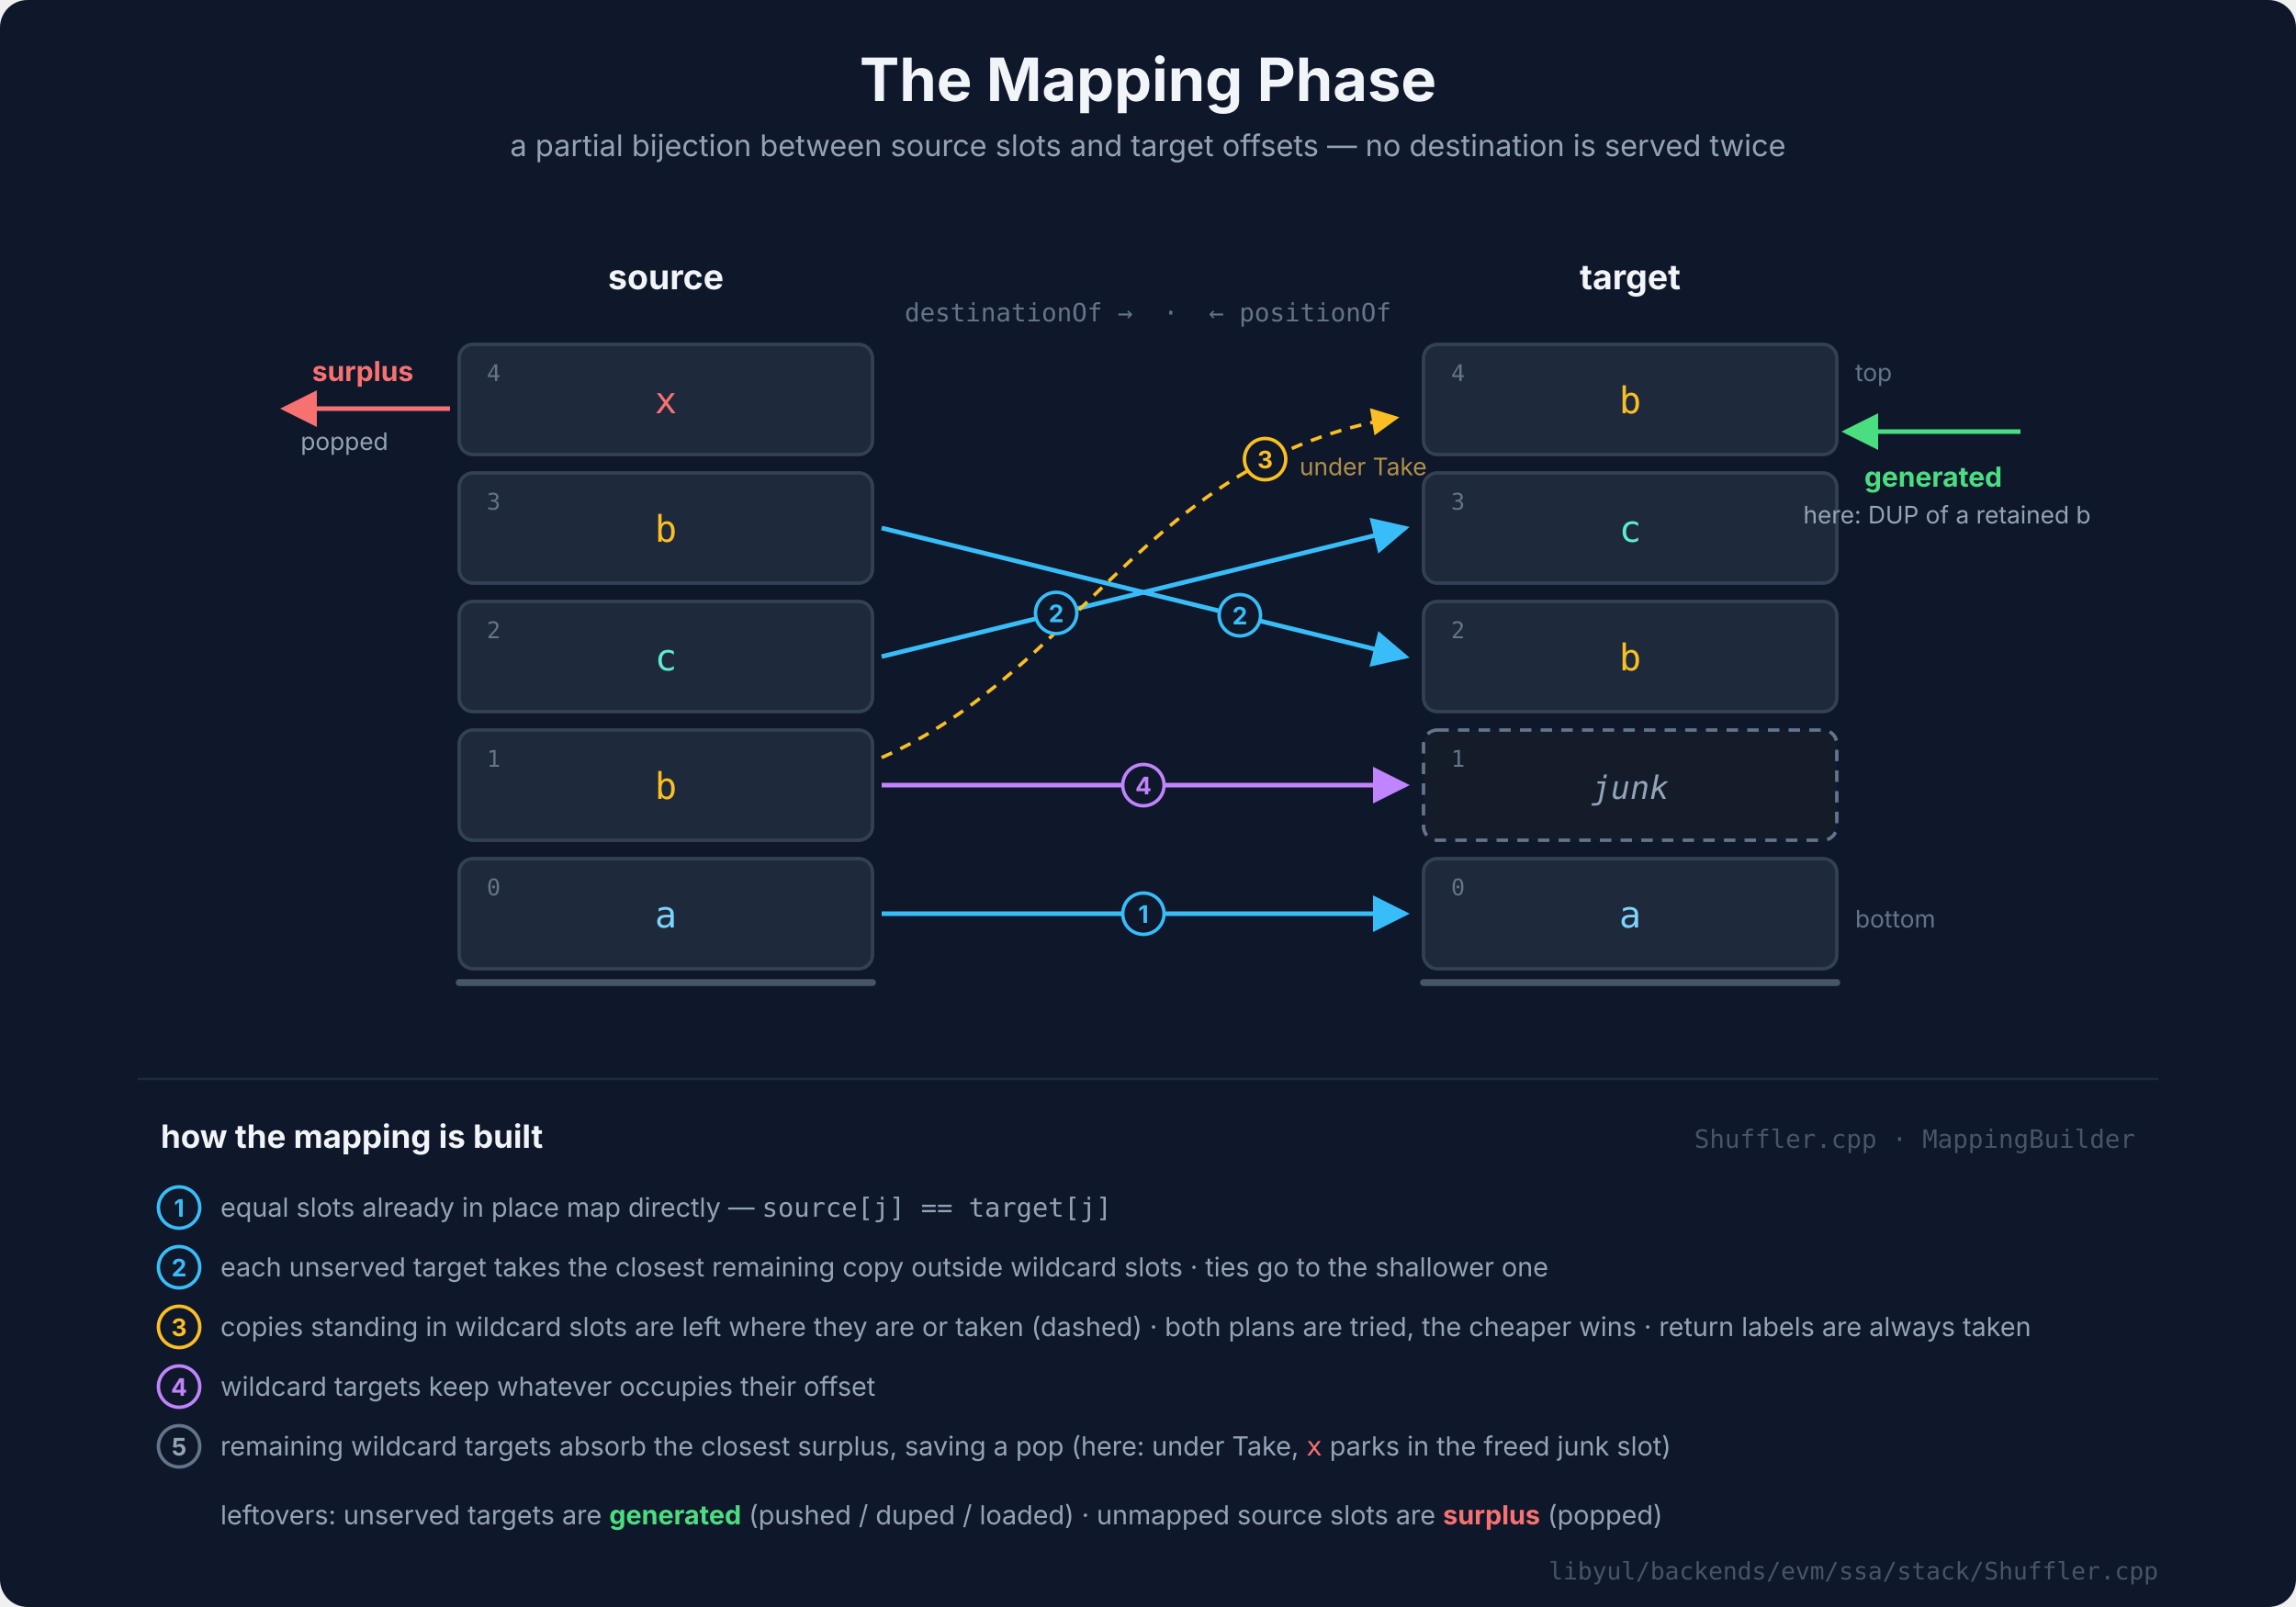
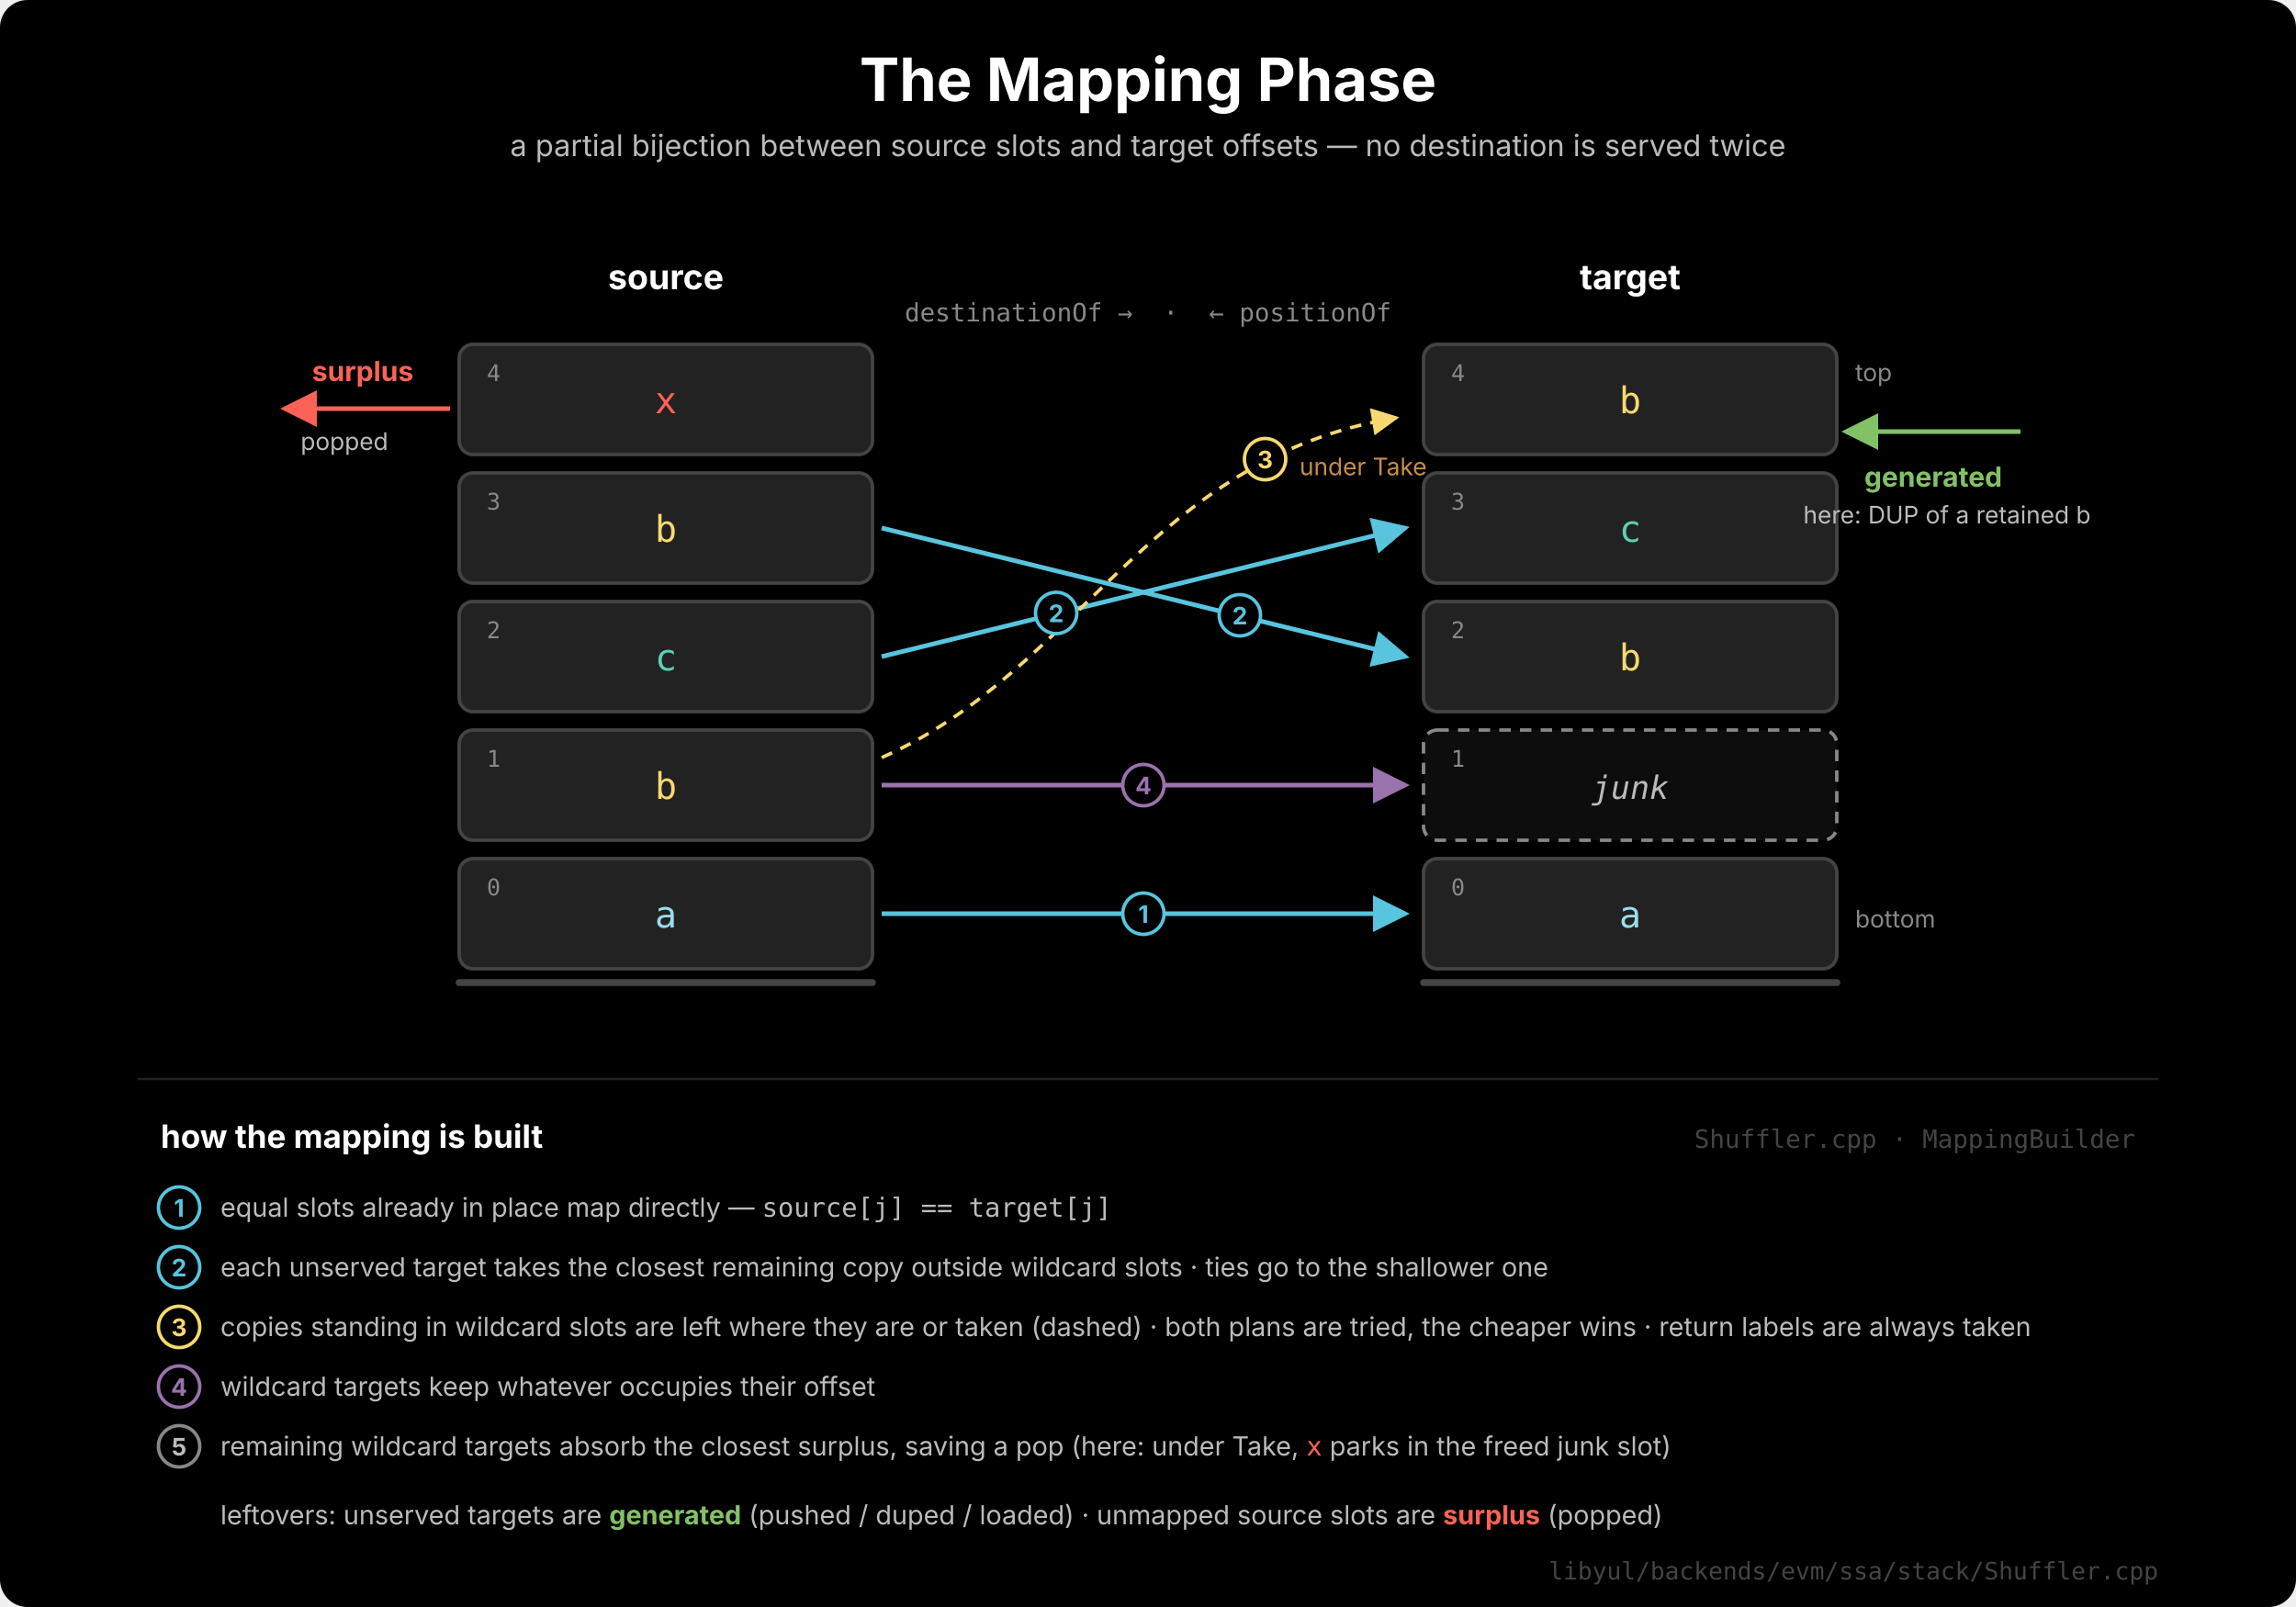
<svg xmlns="http://www.w3.org/2000/svg" width="1000" height="700" viewBox="0 0 1000 700" font-family="system-ui, -apple-system, 'Segoe UI', sans-serif">
  <defs>
    <marker id="arrBlue" viewBox="0 0 8 8" markerWidth="8" markerHeight="8" refX="7" refY="4" orient="auto-start-reverse">
-       <path d="M0,0 L8,4 L0,8 z" fill="#38bdf8" />
+       <path d="M0,0 L8,4 L0,8 z" fill="#58c4dd" />
    </marker>
    <marker id="arrViolet" viewBox="0 0 8 8" markerWidth="8" markerHeight="8" refX="7" refY="4" orient="auto-start-reverse">
-       <path d="M0,0 L8,4 L0,8 z" fill="#c084fc" />
+       <path d="M0,0 L8,4 L0,8 z" fill="#9a72ac" />
    </marker>
    <marker id="arrAmber" viewBox="0 0 8 8" markerWidth="8" markerHeight="8" refX="7" refY="4" orient="auto-start-reverse">
-       <path d="M0,0 L8,4 L0,8 z" fill="#fbbf24" />
+       <path d="M0,0 L8,4 L0,8 z" fill="#f7d96f" />
    </marker>
    <marker id="arrRed" viewBox="0 0 8 8" markerWidth="8" markerHeight="8" refX="7" refY="4" orient="auto-start-reverse">
-       <path d="M0,0 L8,4 L0,8 z" fill="#f87171" />
+       <path d="M0,0 L8,4 L0,8 z" fill="#fc6255" />
    </marker>
    <marker id="arrGreen" viewBox="0 0 8 8" markerWidth="8" markerHeight="8" refX="7" refY="4" orient="auto-start-reverse">
-       <path d="M0,0 L8,4 L0,8 z" fill="#4ade80" />
+       <path d="M0,0 L8,4 L0,8 z" fill="#83c167" />
    </marker>
  </defs>
-   <rect width="1000" height="700" rx="12" fill="#0f172a" />
-   <text x="500" y="44" text-anchor="middle" font-size="26" font-weight="700" fill="#f1f5f9">The Mapping Phase</text>
-   <text x="500" y="68" text-anchor="middle" font-size="13" fill="#94a3b8">a partial bijection between source slots and target offsets — no destination is served twice</text>
-   <text x="290" y="126" text-anchor="middle" font-size="15" font-weight="700" fill="#f1f5f9">source</text>
-   <text x="710" y="126" text-anchor="middle" font-size="15" font-weight="700" fill="#f1f5f9">target</text>
-   <text x="500" y="140" text-anchor="middle" font-size="11" font-family="ui-monospace, 'SF Mono', Menlo, monospace" fill="#64748b">destinationOf →  ·  ← positionOf</text>
+   <rect width="1000" height="700" rx="12" fill="#000000" />
+   <text x="500" y="44" text-anchor="middle" font-size="26" font-weight="700" fill="#ffffff">The Mapping Phase</text>
+   <text x="500" y="68" text-anchor="middle" font-size="13" fill="#bbbbbb">a partial bijection between source slots and target offsets — no destination is served twice</text>
+   <text x="290" y="126" text-anchor="middle" font-size="15" font-weight="700" fill="#ffffff">source</text>
+   <text x="710" y="126" text-anchor="middle" font-size="15" font-weight="700" fill="#ffffff">target</text>
+   <text x="500" y="140" text-anchor="middle" font-size="11" font-family="ui-monospace, 'SF Mono', Menlo, monospace" fill="#888888">destinationOf →  ·  ← positionOf</text>
  <g>
-     <rect x="200" y="150" width="180" height="48" rx="6" fill="#1e293b" stroke="#334155" stroke-width="1.5" />
-     <rect x="200" y="206" width="180" height="48" rx="6" fill="#1e293b" stroke="#334155" stroke-width="1.5" />
-     <rect x="200" y="262" width="180" height="48" rx="6" fill="#1e293b" stroke="#334155" stroke-width="1.5" />
-     <rect x="200" y="318" width="180" height="48" rx="6" fill="#1e293b" stroke="#334155" stroke-width="1.5" />
-     <rect x="200" y="374" width="180" height="48" rx="6" fill="#1e293b" stroke="#334155" stroke-width="1.5" />
+     <rect x="200" y="150" width="180" height="48" rx="6" fill="#222222" stroke="#444444" stroke-width="1.5" />
+     <rect x="200" y="206" width="180" height="48" rx="6" fill="#222222" stroke="#444444" stroke-width="1.5" />
+     <rect x="200" y="262" width="180" height="48" rx="6" fill="#222222" stroke="#444444" stroke-width="1.5" />
+     <rect x="200" y="318" width="180" height="48" rx="6" fill="#222222" stroke="#444444" stroke-width="1.5" />
+     <rect x="200" y="374" width="180" height="48" rx="6" fill="#222222" stroke="#444444" stroke-width="1.5" />
  </g>
  <g font-family="ui-monospace, 'SF Mono', Menlo, monospace" font-size="16" text-anchor="middle">
-     <text x="290" y="180" fill="#f87171">x</text>
-     <text x="290" y="236" fill="#fbbf24">b</text>
-     <text x="290" y="292" fill="#5eead4">c</text>
-     <text x="290" y="348" fill="#fbbf24">b</text>
-     <text x="290" y="404" fill="#7dd3fc">a</text>
+     <text x="290" y="180" fill="#fc6255">x</text>
+     <text x="290" y="236" fill="#f7d96f">b</text>
+     <text x="290" y="292" fill="#5cd0b3">c</text>
+     <text x="290" y="348" fill="#f7d96f">b</text>
+     <text x="290" y="404" fill="#9cdceb">a</text>
  </g>
-   <g font-size="10" fill="#64748b" font-family="ui-monospace, 'SF Mono', Menlo, monospace">
+   <g font-size="10" fill="#888888" font-family="ui-monospace, 'SF Mono', Menlo, monospace">
    <text x="212" y="166">4</text>
    <text x="212" y="222">3</text>
    <text x="212" y="278">2</text>
    <text x="212" y="334">1</text>
    <text x="212" y="390">0</text>
  </g>
  <g>
-     <rect x="620" y="150" width="180" height="48" rx="6" fill="#1e293b" stroke="#334155" stroke-width="1.5" />
-     <rect x="620" y="206" width="180" height="48" rx="6" fill="#1e293b" stroke="#334155" stroke-width="1.5" />
-     <rect x="620" y="262" width="180" height="48" rx="6" fill="#1e293b" stroke="#334155" stroke-width="1.5" />
-     <rect x="620" y="318" width="180" height="48" rx="6" fill="#141c2a" stroke="#64748b" stroke-width="1.5" stroke-dasharray="5 4" />
-     <rect x="620" y="374" width="180" height="48" rx="6" fill="#1e293b" stroke="#334155" stroke-width="1.5" />
+     <rect x="620" y="150" width="180" height="48" rx="6" fill="#222222" stroke="#444444" stroke-width="1.5" />
+     <rect x="620" y="206" width="180" height="48" rx="6" fill="#222222" stroke="#444444" stroke-width="1.5" />
+     <rect x="620" y="262" width="180" height="48" rx="6" fill="#222222" stroke="#444444" stroke-width="1.5" />
+     <rect x="620" y="318" width="180" height="48" rx="6" fill="#0d0d0d" stroke="#888888" stroke-width="1.5" stroke-dasharray="5 4" />
+     <rect x="620" y="374" width="180" height="48" rx="6" fill="#222222" stroke="#444444" stroke-width="1.5" />
  </g>
  <g font-family="ui-monospace, 'SF Mono', Menlo, monospace" font-size="16" text-anchor="middle">
-     <text x="710" y="180" fill="#fbbf24">b</text>
-     <text x="710" y="236" fill="#5eead4">c</text>
-     <text x="710" y="292" fill="#fbbf24">b</text>
-     <text x="710" y="348" fill="#94a3b8" font-style="italic" font-size="14">junk</text>
-     <text x="710" y="404" fill="#7dd3fc">a</text>
+     <text x="710" y="180" fill="#f7d96f">b</text>
+     <text x="710" y="236" fill="#5cd0b3">c</text>
+     <text x="710" y="292" fill="#f7d96f">b</text>
+     <text x="710" y="348" fill="#bbbbbb" font-style="italic" font-size="14">junk</text>
+     <text x="710" y="404" fill="#9cdceb">a</text>
  </g>
-   <g font-size="10" fill="#64748b" font-family="ui-monospace, 'SF Mono', Menlo, monospace">
+   <g font-size="10" fill="#888888" font-family="ui-monospace, 'SF Mono', Menlo, monospace">
    <text x="632" y="166">4</text>
    <text x="632" y="222">3</text>
    <text x="632" y="278">2</text>
    <text x="632" y="334">1</text>
    <text x="632" y="390">0</text>
  </g>
-   <text x="808" y="166" font-size="10.5" fill="#64748b">top</text>
-   <text x="808" y="404" font-size="10.5" fill="#64748b">bottom</text>
-   <line x1="200" y1="428" x2="380" y2="428" stroke="#475569" stroke-width="3" stroke-linecap="round" />
-   <line x1="620" y1="428" x2="800" y2="428" stroke="#475569" stroke-width="3" stroke-linecap="round" />
-   <line x1="384" y1="398" x2="612" y2="398" stroke="#38bdf8" stroke-width="2" marker-end="url(#arrBlue)" />
-   <line x1="384" y1="230" x2="612" y2="286" stroke="#38bdf8" stroke-width="2" marker-end="url(#arrBlue)" />
-   <line x1="384" y1="286" x2="612" y2="230" stroke="#38bdf8" stroke-width="2" marker-end="url(#arrBlue)" />
-   <line x1="384" y1="342" x2="612" y2="342" stroke="#c084fc" stroke-width="2" marker-end="url(#arrViolet)" />
-   <path d="M 384 330 C 470 292, 500 200, 608 182" fill="none" stroke="#fbbf24" stroke-width="1.5" stroke-dasharray="5 4" marker-end="url(#arrAmber)" />
+   <text x="808" y="166" font-size="10.5" fill="#888888">top</text>
+   <text x="808" y="404" font-size="10.5" fill="#888888">bottom</text>
+   <line x1="200" y1="428" x2="380" y2="428" stroke="#444444" stroke-width="3" stroke-linecap="round" />
+   <line x1="620" y1="428" x2="800" y2="428" stroke="#444444" stroke-width="3" stroke-linecap="round" />
+   <line x1="384" y1="398" x2="612" y2="398" stroke="#58c4dd" stroke-width="2" marker-end="url(#arrBlue)" />
+   <line x1="384" y1="230" x2="612" y2="286" stroke="#58c4dd" stroke-width="2" marker-end="url(#arrBlue)" />
+   <line x1="384" y1="286" x2="612" y2="230" stroke="#58c4dd" stroke-width="2" marker-end="url(#arrBlue)" />
+   <line x1="384" y1="342" x2="612" y2="342" stroke="#9a72ac" stroke-width="2" marker-end="url(#arrViolet)" />
+   <path d="M 384 330 C 470 292, 500 200, 608 182" fill="none" stroke="#f7d96f" stroke-width="1.5" stroke-dasharray="5 4" marker-end="url(#arrAmber)" />
  <g font-size="10.5" font-weight="700" text-anchor="middle">
-     <circle cx="498" cy="398" r="9" fill="#0f172a" stroke="#38bdf8" stroke-width="1.5" />
-     <text x="498" y="402" fill="#38bdf8">1</text>
-     <circle cx="460" cy="267" r="9" fill="#0f172a" stroke="#38bdf8" stroke-width="1.5" />
-     <text x="460" y="271" fill="#38bdf8">2</text>
-     <circle cx="540" cy="268" r="9" fill="#0f172a" stroke="#38bdf8" stroke-width="1.5" />
-     <text x="540" y="272" fill="#38bdf8">2</text>
-     <circle cx="498" cy="342" r="9" fill="#0f172a" stroke="#c084fc" stroke-width="1.5" />
-     <text x="498" y="346" fill="#c084fc">4</text>
-     <circle cx="551" cy="200" r="9" fill="#0f172a" stroke="#fbbf24" stroke-width="1.5" />
-     <text x="551" y="204" fill="#fbbf24">3</text>
+     <circle cx="498" cy="398" r="9" fill="#000000" stroke="#58c4dd" stroke-width="1.5" />
+     <text x="498" y="402" fill="#58c4dd">1</text>
+     <circle cx="460" cy="267" r="9" fill="#000000" stroke="#58c4dd" stroke-width="1.5" />
+     <text x="460" y="271" fill="#58c4dd">2</text>
+     <circle cx="540" cy="268" r="9" fill="#000000" stroke="#58c4dd" stroke-width="1.5" />
+     <text x="540" y="272" fill="#58c4dd">2</text>
+     <circle cx="498" cy="342" r="9" fill="#000000" stroke="#9a72ac" stroke-width="1.5" />
+     <text x="498" y="346" fill="#9a72ac">4</text>
+     <circle cx="551" cy="200" r="9" fill="#000000" stroke="#f7d96f" stroke-width="1.5" />
+     <text x="551" y="204" fill="#f7d96f">3</text>
  </g>
-   <text x="566" y="207" font-size="10.5" fill="#b0904a">under Take</text>
-   <line x1="196" y1="178" x2="124" y2="178" stroke="#f87171" stroke-width="2" marker-end="url(#arrRed)" />
-   <text x="158" y="166" text-anchor="middle" font-size="12" font-weight="700" fill="#f87171">surplus</text>
-   <text x="150" y="196" text-anchor="middle" font-size="10.5" fill="#94a3b8">popped</text>
-   <line x1="880" y1="188" x2="804" y2="188" stroke="#4ade80" stroke-width="2" marker-end="url(#arrGreen)" />
-   <text x="842" y="212" text-anchor="middle" font-size="12" font-weight="700" fill="#4ade80">generated</text>
-   <text x="848" y="228" text-anchor="middle" font-size="10.5" fill="#94a3b8">here: DUP of a retained b</text>
-   <line x1="60" y1="470" x2="940" y2="470" stroke="#1e293b" stroke-width="1" />
-   <text x="70" y="500" font-size="14" font-weight="700" fill="#f1f5f9">how the mapping is built</text>
-   <text x="930" y="500" text-anchor="end" font-size="11" font-family="ui-monospace, 'SF Mono', Menlo, monospace" fill="#475569">Shuffler.cpp · MappingBuilder</text>
-   <g font-size="11.5" fill="#94a3b8">
-     <circle cx="78" cy="526" r="9" fill="none" stroke="#38bdf8" stroke-width="1.5" />
-     <text x="78" y="530" text-anchor="middle" font-size="10.5" font-weight="700" fill="#38bdf8">1</text>
+   <text x="566" y="207" font-size="10.5" fill="#c78d46">under Take</text>
+   <line x1="196" y1="178" x2="124" y2="178" stroke="#fc6255" stroke-width="2" marker-end="url(#arrRed)" />
+   <text x="158" y="166" text-anchor="middle" font-size="12" font-weight="700" fill="#fc6255">surplus</text>
+   <text x="150" y="196" text-anchor="middle" font-size="10.5" fill="#bbbbbb">popped</text>
+   <line x1="880" y1="188" x2="804" y2="188" stroke="#83c167" stroke-width="2" marker-end="url(#arrGreen)" />
+   <text x="842" y="212" text-anchor="middle" font-size="12" font-weight="700" fill="#83c167">generated</text>
+   <text x="848" y="228" text-anchor="middle" font-size="10.5" fill="#bbbbbb">here: DUP of a retained b</text>
+   <line x1="60" y1="470" x2="940" y2="470" stroke="#222222" stroke-width="1" />
+   <text x="70" y="500" font-size="14" font-weight="700" fill="#ffffff">how the mapping is built</text>
+   <text x="930" y="500" text-anchor="end" font-size="11" font-family="ui-monospace, 'SF Mono', Menlo, monospace" fill="#444444">Shuffler.cpp · MappingBuilder</text>
+   <g font-size="11.5" fill="#bbbbbb">
+     <circle cx="78" cy="526" r="9" fill="none" stroke="#58c4dd" stroke-width="1.5" />
+     <text x="78" y="530" text-anchor="middle" font-size="10.5" font-weight="700" fill="#58c4dd">1</text>
    <text x="96" y="530">equal slots already in place map directly — <tspan font-family="ui-monospace, 'SF Mono', Menlo, monospace">source[j] == target[j]</tspan>
    </text>
-     <circle cx="78" cy="552" r="9" fill="none" stroke="#38bdf8" stroke-width="1.5" />
-     <text x="78" y="556" text-anchor="middle" font-size="10.5" font-weight="700" fill="#38bdf8">2</text>
+     <circle cx="78" cy="552" r="9" fill="none" stroke="#58c4dd" stroke-width="1.5" />
+     <text x="78" y="556" text-anchor="middle" font-size="10.5" font-weight="700" fill="#58c4dd">2</text>
    <text x="96" y="556">each unserved target takes the closest remaining copy outside wildcard slots · ties go to the shallower one</text>
-     <circle cx="78" cy="578" r="9" fill="none" stroke="#fbbf24" stroke-width="1.5" />
-     <text x="78" y="582" text-anchor="middle" font-size="10.5" font-weight="700" fill="#fbbf24">3</text>
+     <circle cx="78" cy="578" r="9" fill="none" stroke="#f7d96f" stroke-width="1.5" />
+     <text x="78" y="582" text-anchor="middle" font-size="10.5" font-weight="700" fill="#f7d96f">3</text>
    <text x="96" y="582">copies standing in wildcard slots are left where they are or taken (dashed) · both plans are tried, the cheaper wins · return labels are always taken</text>
-     <circle cx="78" cy="604" r="9" fill="none" stroke="#c084fc" stroke-width="1.5" />
-     <text x="78" y="608" text-anchor="middle" font-size="10.5" font-weight="700" fill="#c084fc">4</text>
+     <circle cx="78" cy="604" r="9" fill="none" stroke="#9a72ac" stroke-width="1.5" />
+     <text x="78" y="608" text-anchor="middle" font-size="10.5" font-weight="700" fill="#9a72ac">4</text>
    <text x="96" y="608">wildcard targets keep whatever occupies their offset</text>
-     <circle cx="78" cy="630" r="9" fill="none" stroke="#64748b" stroke-width="1.5" />
-     <text x="78" y="634" text-anchor="middle" font-size="10.5" font-weight="700" fill="#94a3b8">5</text>
-     <text x="96" y="634">remaining wildcard targets absorb the closest surplus, saving a pop (here: under Take, <tspan fill="#f87171" font-family="ui-monospace, 'SF Mono', Menlo, monospace">x</tspan> parks in the freed junk slot)</text>
-     <text x="96" y="664">leftovers: unserved targets are <tspan fill="#4ade80" font-weight="700">generated</tspan> (pushed / duped / loaded) · unmapped source slots are <tspan fill="#f87171" font-weight="700">surplus</tspan> (popped)</text>
+     <circle cx="78" cy="630" r="9" fill="none" stroke="#888888" stroke-width="1.5" />
+     <text x="78" y="634" text-anchor="middle" font-size="10.5" font-weight="700" fill="#bbbbbb">5</text>
+     <text x="96" y="634">remaining wildcard targets absorb the closest surplus, saving a pop (here: under Take, <tspan fill="#fc6255" font-family="ui-monospace, 'SF Mono', Menlo, monospace">x</tspan> parks in the freed junk slot)</text>
+     <text x="96" y="664">leftovers: unserved targets are <tspan fill="#83c167" font-weight="700">generated</tspan> (pushed / duped / loaded) · unmapped source slots are <tspan fill="#fc6255" font-weight="700">surplus</tspan> (popped)</text>
  </g>
-   <text x="940" y="688" text-anchor="end" font-size="10.5" font-family="ui-monospace, 'SF Mono', Menlo, monospace" fill="#475569">libyul/backends/evm/ssa/stack/Shuffler.cpp</text>
+   <text x="940" y="688" text-anchor="end" font-size="10.5" font-family="ui-monospace, 'SF Mono', Menlo, monospace" fill="#444444">libyul/backends/evm/ssa/stack/Shuffler.cpp</text>
</svg>
